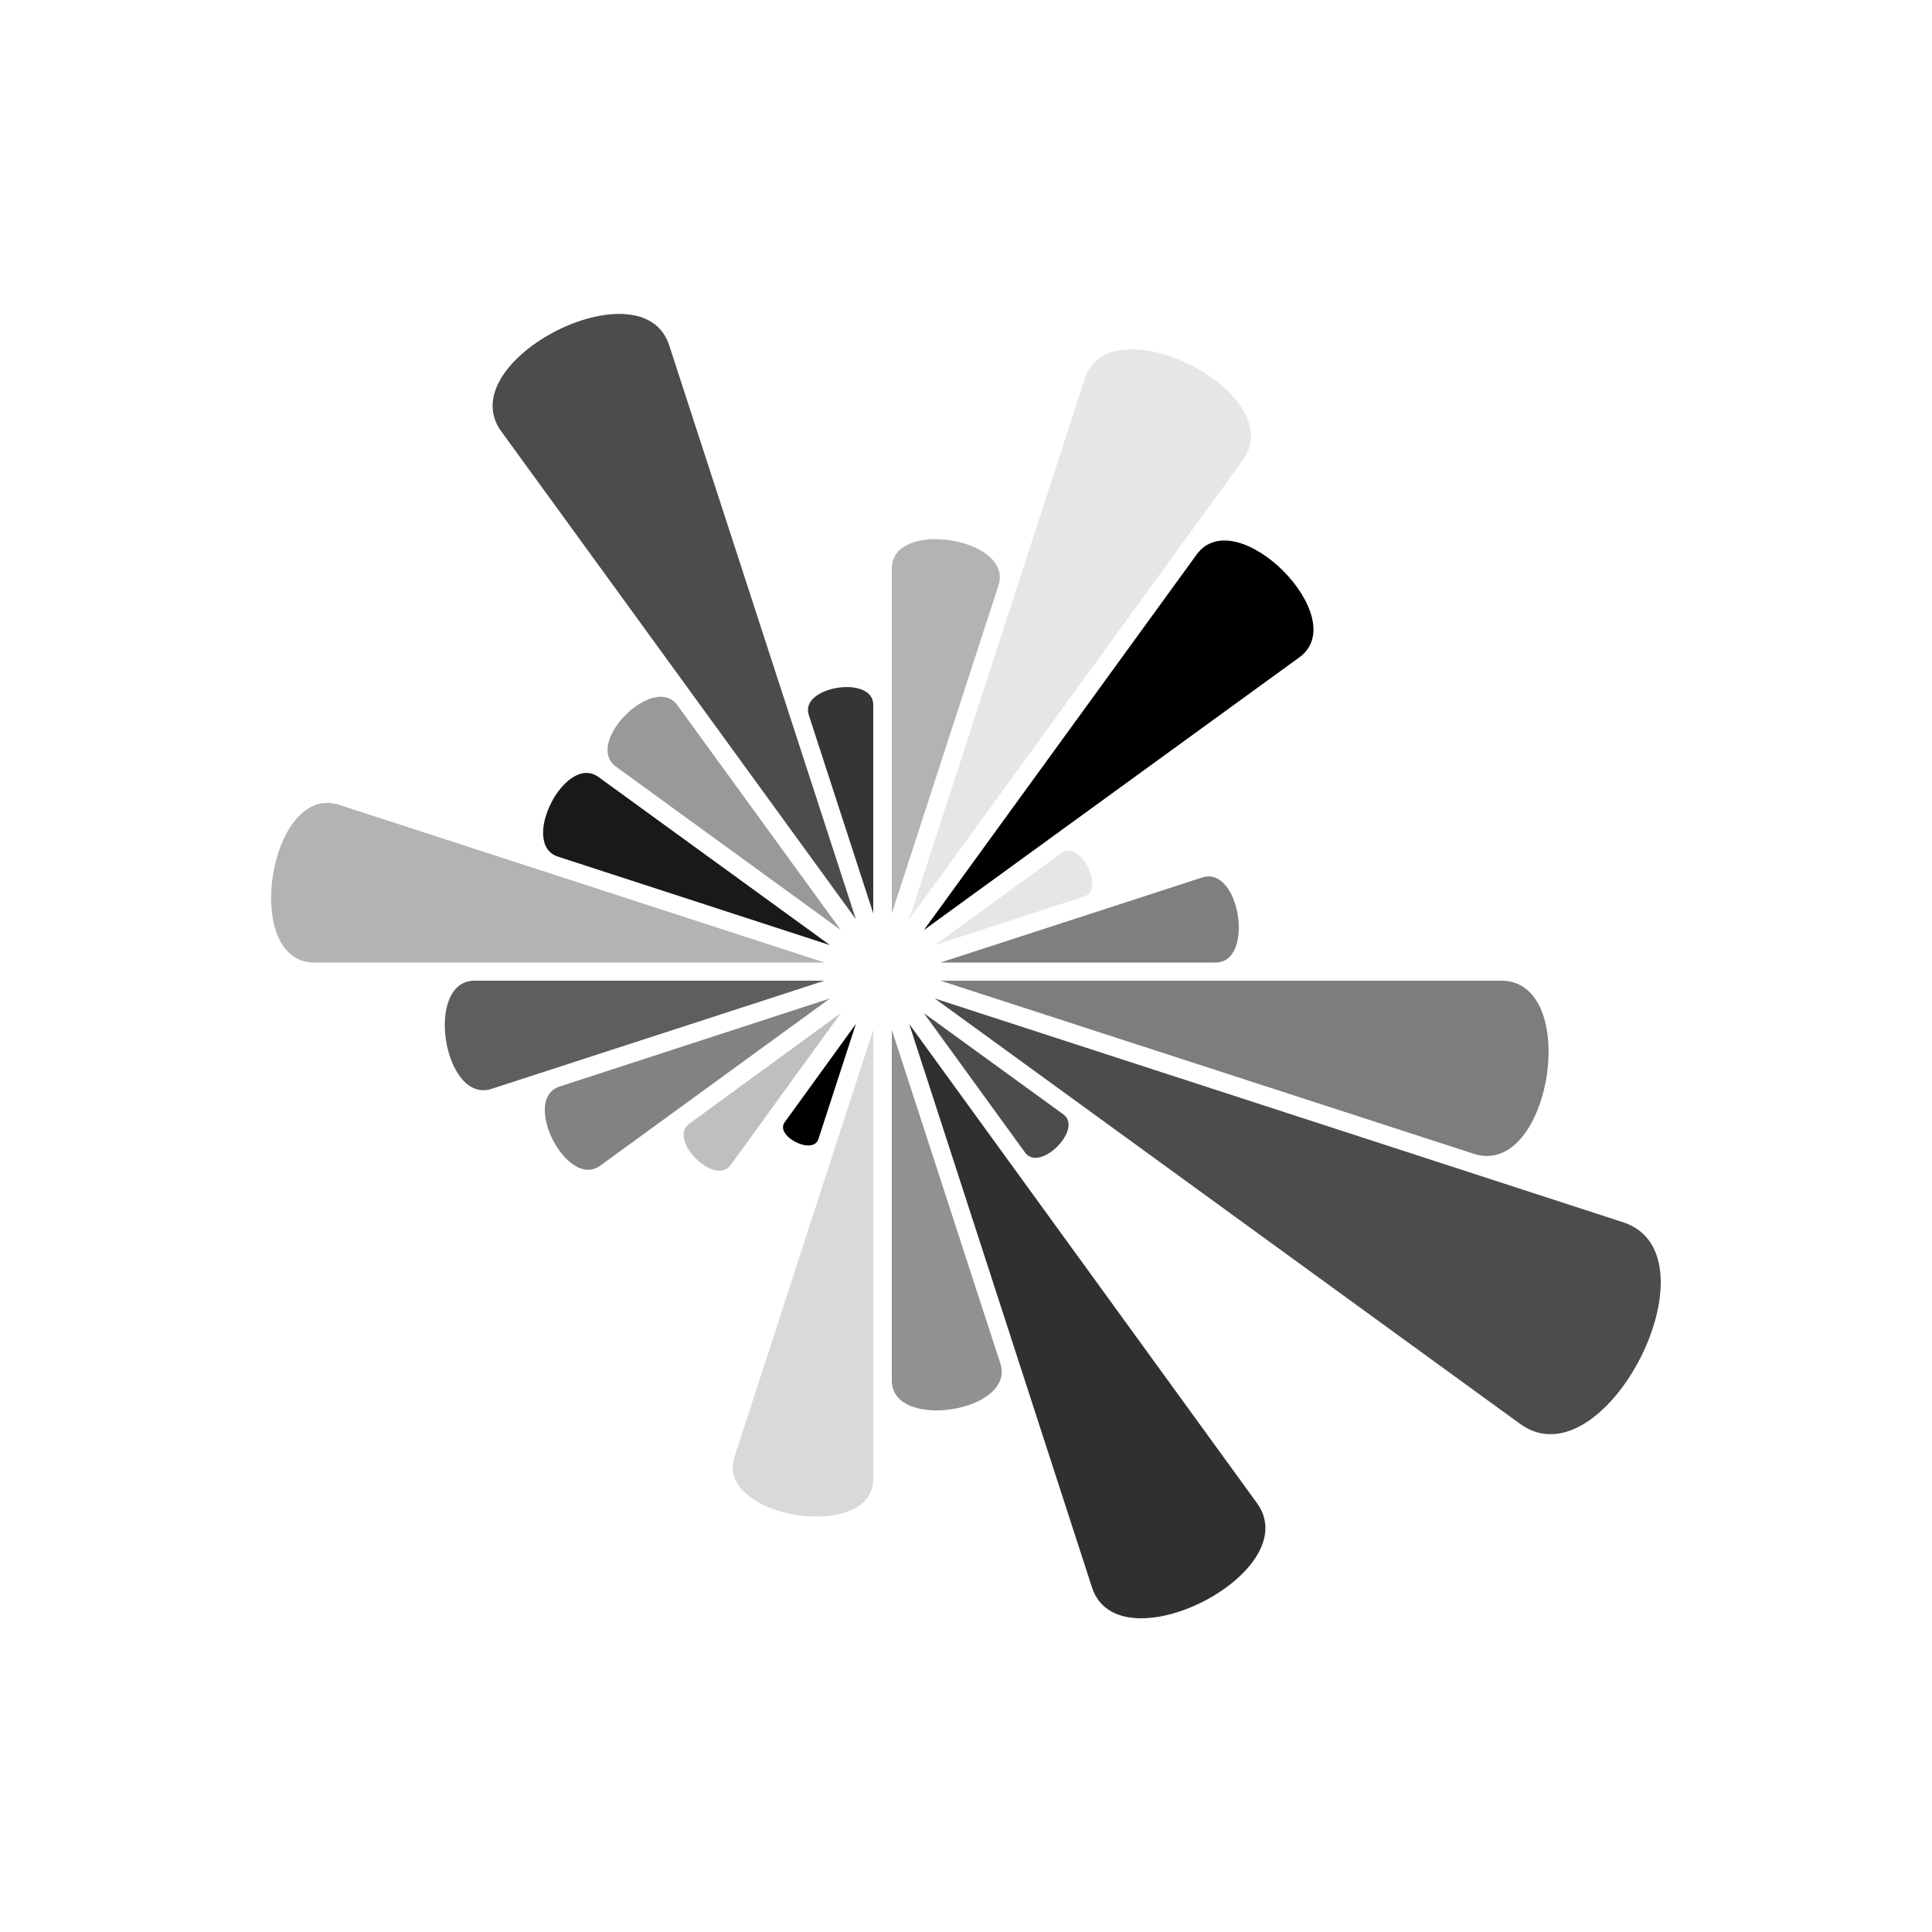
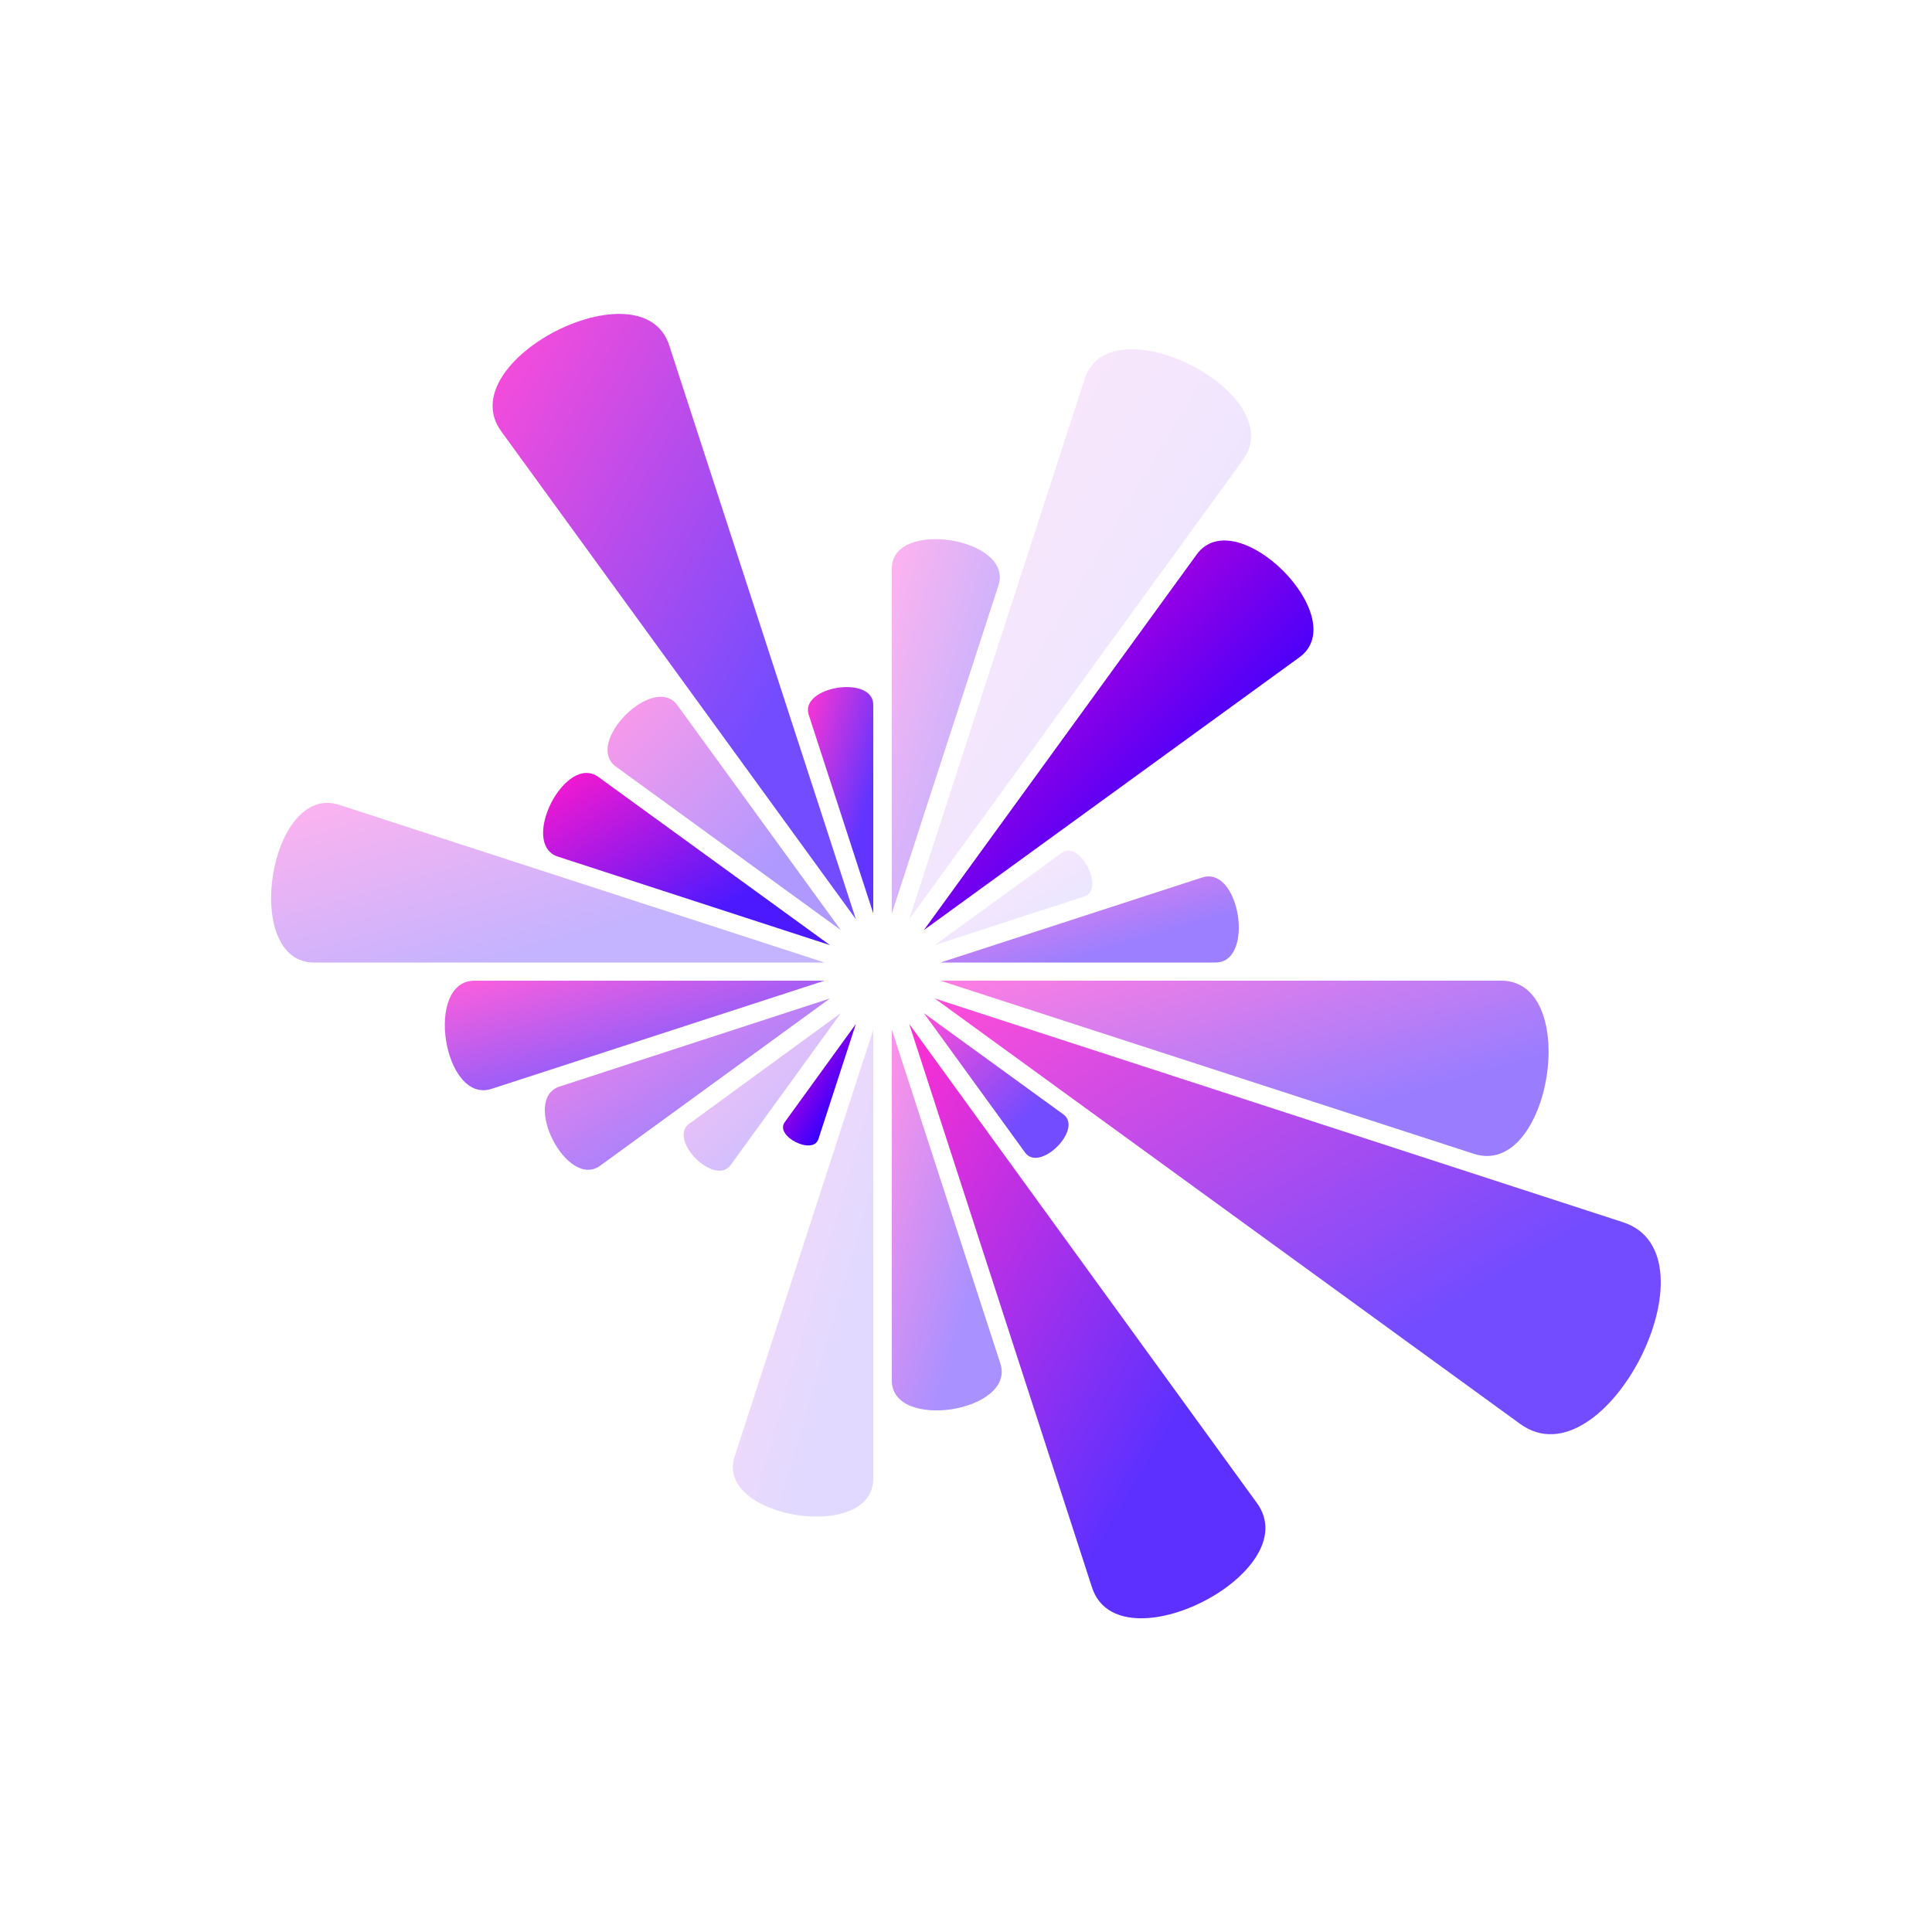
<svg xmlns="http://www.w3.org/2000/svg" version="1.1" id="Layer_1" x="0px" y="0px" viewBox="0 0 500 500" style="enable-background:new 0 0 500 500;" xml:space="preserve">
+   <linearGradient id="gradient" gradientTransform="rotate(45)">
+     <stop offset="0%" stop-color="#FF00C7" />
+     <stop offset="100%" stop-color="#3800ff" />
+   </linearGradient>
  <style type="text/css">
	.st0{opacity:0.15;}
	.st1{opacity:0.25;}
	.st2{opacity:0.49;}
	.st3{opacity:0.63;}
	.st4{opacity:0.3;}
	.st5{opacity:0.9;}
	.st6{opacity:0.4;}
	.st7{opacity:0.7;}
	.st8{opacity:0.79;}
	.st9{opacity:0.1;}
	.st10{opacity:0.5;}
	.st11{opacity:0.51;}
	.st12{opacity:0.81;}
	.st13{opacity:0.43;}
- </style>
-   <g>
+ 	</style>
+   <g fill="url(#gradient)">
    <g class="st0">
      <path d="M226,266.5v116.2c0,16.7-41.1,10.2-35.9-5.7L226,266.5z" />
    </g>
    <g>
      <path d="M221.5,265l-9.7,29.8c-1.4,4.3-11.4-0.8-8.7-4.4L221.5,265z" />
    </g>
    <g class="st1">
      <path d="M217.6,262.2l-28.5,39.3c-4.1,5.7-16.4-6.6-10.7-10.7L217.6,262.2z" />
    </g>
    <g class="st2">
      <path d="M214.8,258.4l-59.5,43.3c-8.6,6.2-20.5-17.2-10.5-20.5L214.8,258.4z" />
    </g>
    <g class="st3">
      <path d="M213.4,253.8l-86.2,28c-12.4,4-17.5-28-4.4-28H213.4z" />
    </g>
    <g class="st4">
      <path d="M213.4,249.1H81.3c-19,0-11.6-46.7,6.5-40.8L213.4,249.1z" />
    </g>
    <g class="st5">
      <path d="M214.8,244.6l-70.4-22.9c-10.1-3.3,1.9-26.9,10.5-20.6L214.8,244.6z" />
    </g>
    <g class="st6">
      <path d="M217.6,240.7l-58.2-42.3c-8.4-6.1,9.8-24.3,15.9-15.9L217.6,240.7z" />
    </g>
    <g class="st7">
      <path d="M221.5,237.9l-91.8-126.3c-13.2-18.2,36.6-43.6,43.5-22.2L221.5,237.9z" />
    </g>
    <g class="st8">
      <path d="M226,236.4L209.3,185c-2.4-7.4,16.7-10.4,16.7-2.6V236.4z" />
    </g>
    <g class="st4">
      <path d="M230.8,236.4v-89.3c0-12.9,31.6-7.9,27.6,4.4L230.8,236.4z" />
    </g>
    <g class="st9">
      <path d="M235.3,237.9l45.4-139.8c6.5-20.2,53.4,3.7,41,20.9L235.3,237.9z" />
    </g>
    <g>
      <path d="M239.1,240.7l70.6-97.2c10.2-14,40.6,16.4,26.6,26.6L239.1,240.7z" />
    </g>
    <g class="st9">
      <path d="M241.9,244.6l32.9-23.9c4.7-3.4,11.3,9.5,5.8,11.3L241.9,244.6z" />
    </g>
    <g class="st10">
      <path d="M243.4,249.1l67.7-22c9.8-3.2,13.7,22,3.5,22H243.4z" />
    </g>
    <g class="st11">
      <path d="M243.4,253.8h145.1c20.9,0,12.8,51.3-7.1,44.8L243.4,253.8z" />
    </g>
    <g class="st7">
      <path d="M241.9,258.4l178.1,57.9c25.7,8.3-4.8,68.1-26.6,52.2L241.9,258.4z" />
    </g>
    <g class="st7">
      <path d="M239.1,262.2l36.1,26.2c5.2,3.8-6.1,15.1-9.9,9.9L239.1,262.2z" />
    </g>
    <g class="st12">
      <path d="M235.3,265L325.3,389c13,17.9-35.9,42.8-42.7,21.8L235.3,265z" />
    </g>
    <g class="st13">
      <path d="M230.8,266.5l28.1,86.4c4,12.5-28.1,17.5-28.1,4.4V266.5z" />
    </g>
  </g>
</svg>
